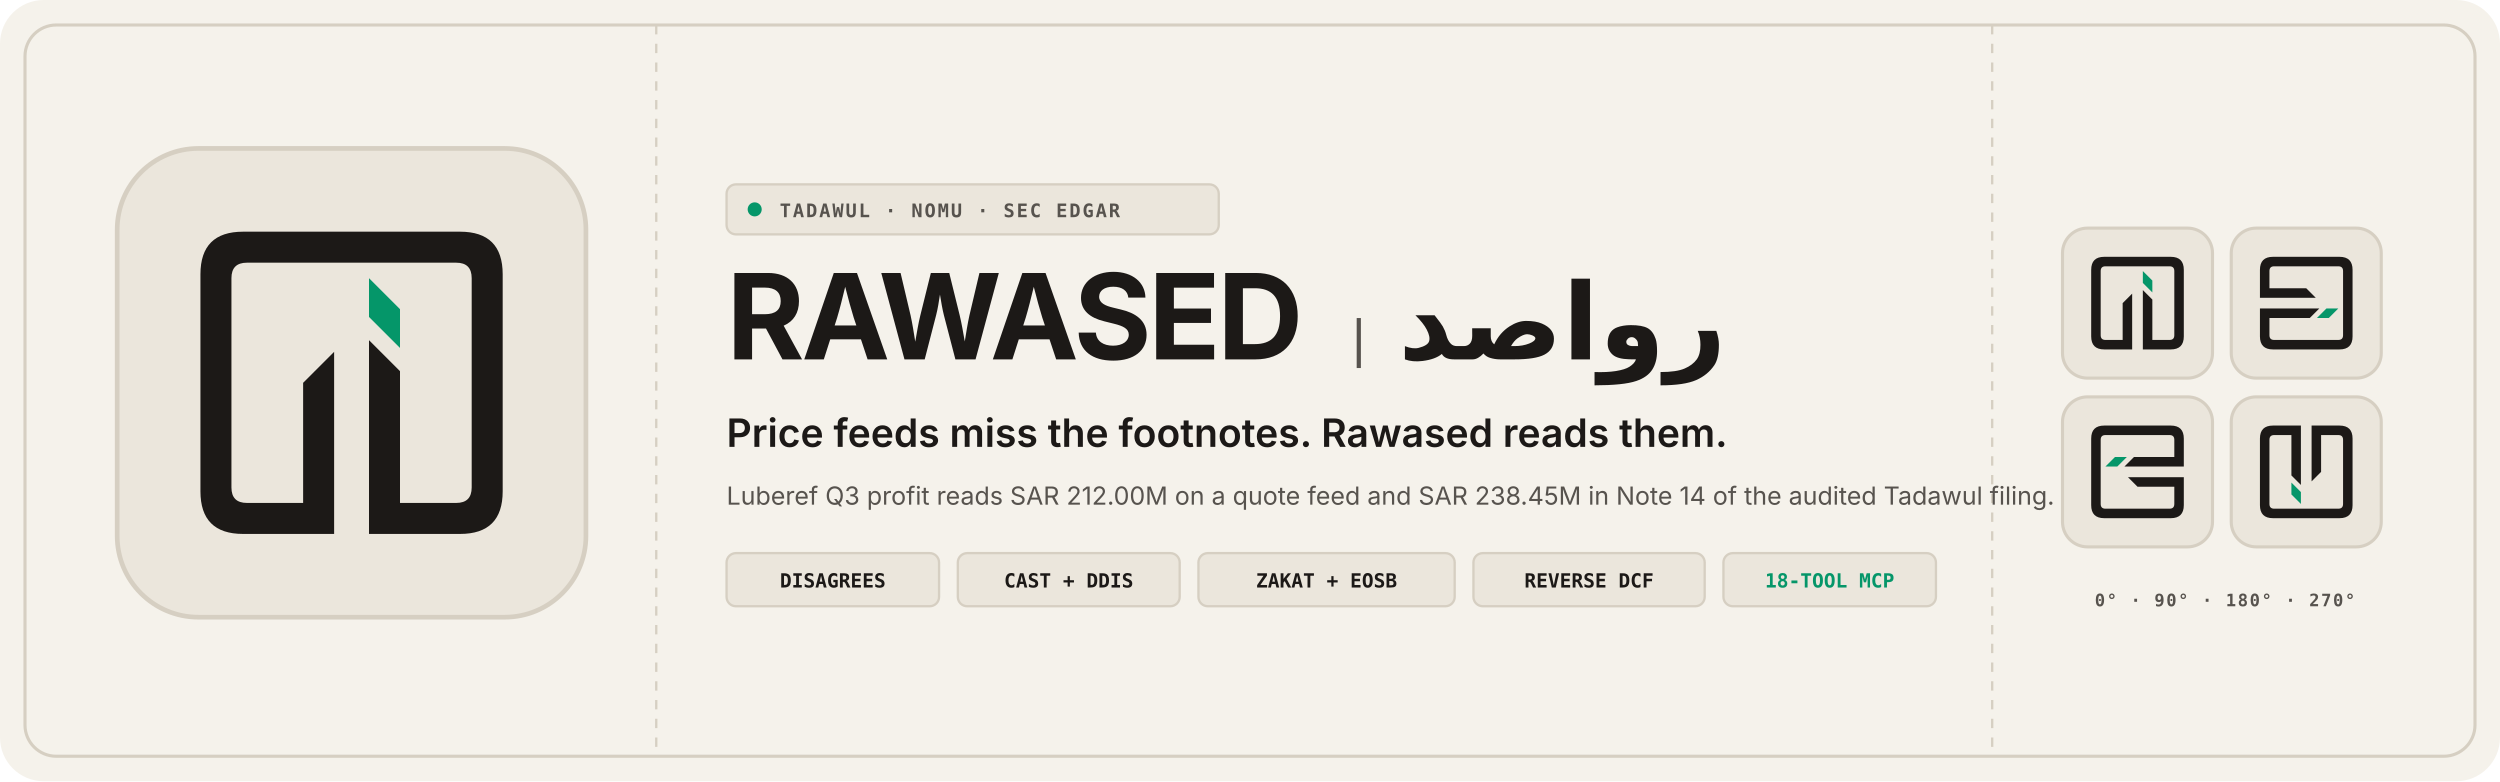
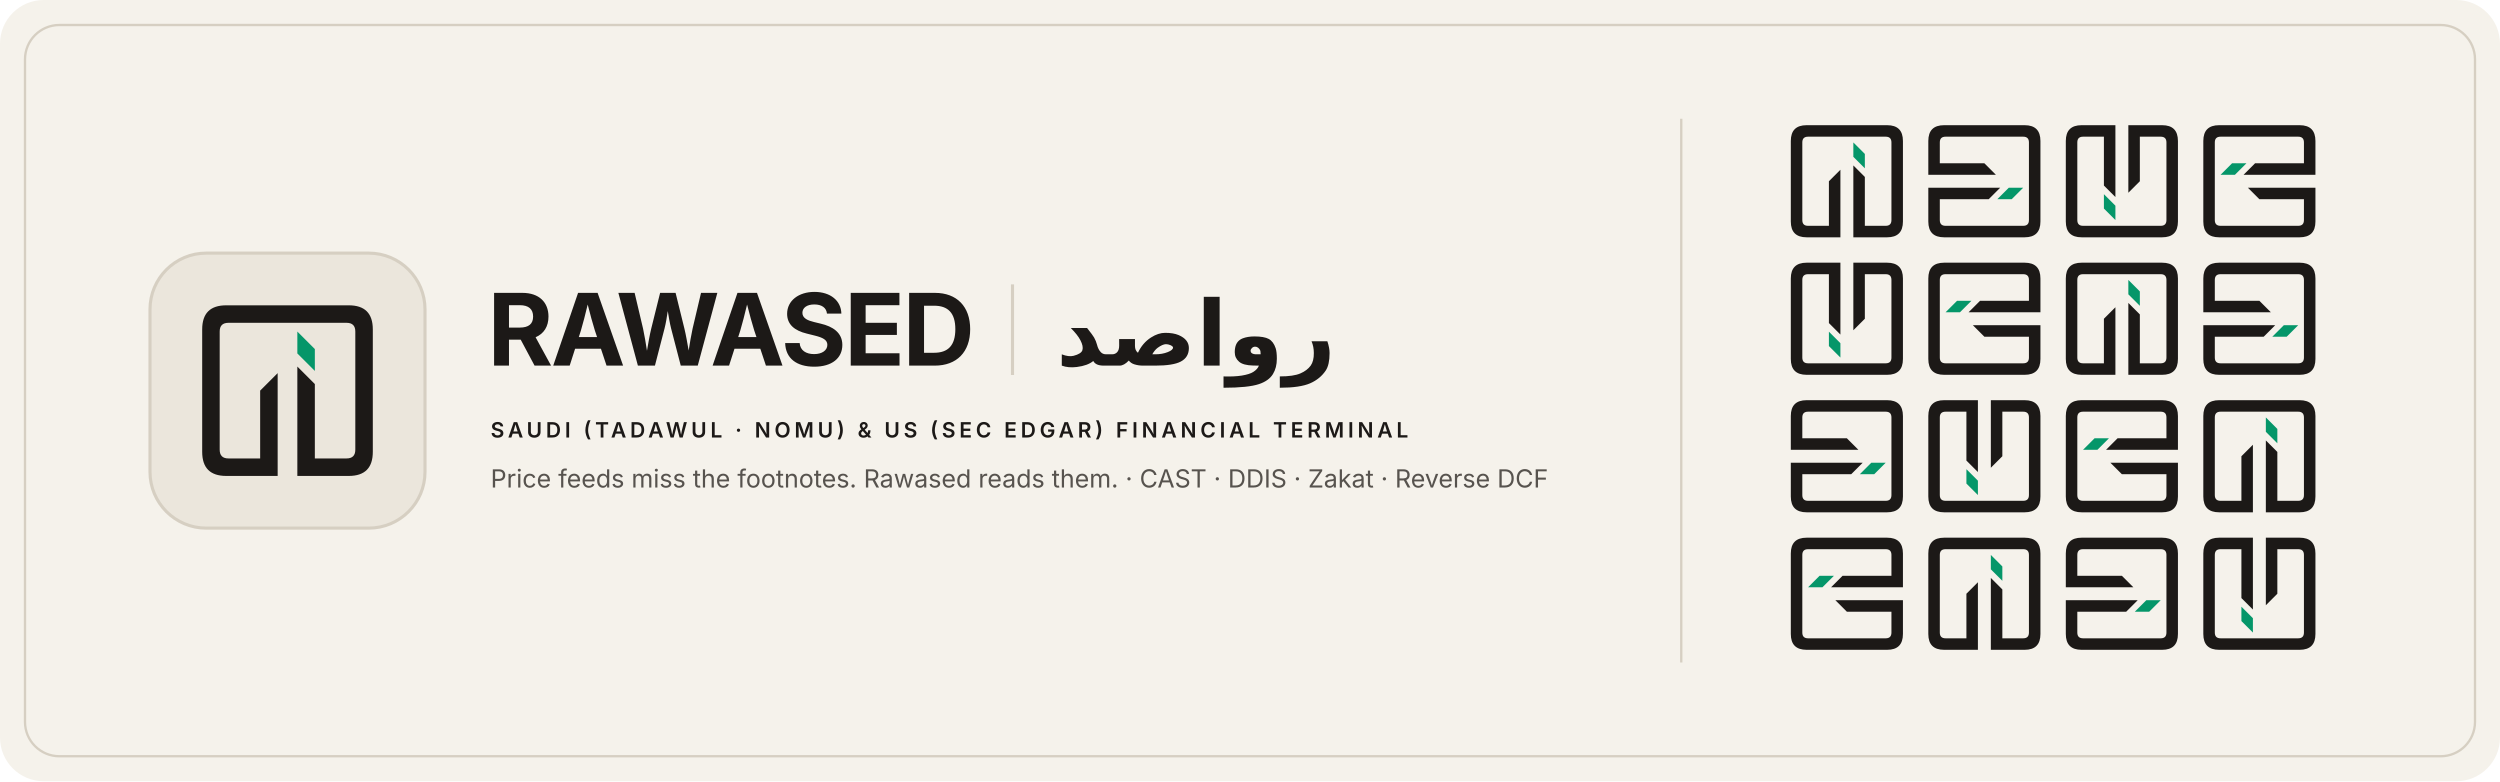
<svg xmlns="http://www.w3.org/2000/svg" viewBox="0 0 1600 500" width="1600" height="500">
  <rect width="1600" height="500" rx="28" fill="#F5F2EB" />
-   <rect x="16" y="16" width="1568" height="468" rx="20" fill="none" stroke="#D6CFC2" stroke-width="2" />
-   <line x1="420" y1="16" x2="420" y2="484" stroke="#D6CFC2" stroke-width="1.5" stroke-dasharray="6 6" />
-   <line x1="1275" y1="16" x2="1275" y2="484" stroke="#D6CFC2" stroke-width="1.5" stroke-dasharray="6 6" />
-   <g transform="translate(75, 95)">
-     <rect width="300" height="300" rx="52" fill="#EBE6DC" stroke="#D6CFC2" stroke-width="3" />
-     <svg x="26" y="26" width="248" height="248" viewBox="0 0 100 100">
+   <rect x="16" y="16" width="1568" height="468" rx="22" fill="none" stroke="#D6CFC2" stroke-width="1.5" />
+   <g transform="translate(96, 162)">
+     <rect width="176" height="176" rx="36" fill="#EBE6DC" stroke="#D6CFC2" stroke-width="2" />
+     <svg x="18" y="18" width="140" height="140" viewBox="0 0 100 100">
      <path d="M 37.5 50 L 45.5 42 V 89 H 22 Q 11 89 11 78 V 22 Q 11 11 22 11 H 78 Q 89 11 89 22 V 78 Q 89 89 78 89 H 54.5 V 39 L 62.5 47 V 81 H 77 Q 81 81 81 77 V 23 Q 81 19 77 19 H 23 Q 19 19 19 23 V 77 Q 19 81 23 81 H 37.5 Z" fill="#1C1917" />
      <polygon points="54.5,23 62.5,31 62.5,41 54.5,33" fill="#059669" />
    </svg>
  </g>
-   <g transform="translate(465, 118)">
-     <rect x="0" y="0" width="315" height="32" rx="6" fill="#EBE6DC" stroke="#D6CFC2" stroke-width="1.5" />
-     <circle cx="18" cy="16" r="4.5" fill="#059669" />
-     <text x="34" y="21" fill="#57534E" font-family="IBM Plex Mono, monospace" font-size="12" font-weight="600" letter-spacing="1.2">TADAWUL · NOMU · SEC EDGAR</text>
-     <text x="0" y="112" fill="#1C1917" font-family="IBM Plex Sans, -apple-system, sans-serif" font-size="76" font-weight="700" letter-spacing="-2">RAWASED</text>
-     <text x="395" y="110" fill="#57534E" font-family="IBM Plex Mono, monospace" font-size="32" font-weight="400">|</text>
-     <text x="430" y="112" fill="#1C1917" font-family="IBM Plex Sans Arabic, Geeza Pro, sans-serif" font-size="68" font-weight="700">رواصد</text>
-     <text x="0" y="168" fill="#1C1917" font-family="IBM Plex Sans, -apple-system, sans-serif" font-size="25" font-weight="600">Price feeds miss the footnotes. Rawased reads them.</text>
-     <text x="0" y="205" fill="#57534E" font-family="IBM Plex Sans, -apple-system, sans-serif" font-size="16" font-weight="400">Luberef Q3 profit reads SAR 212.00M on a quote feed and SAR 238.45M in Note 14 of the audited Tadawul filing.</text>
-     <g transform="translate(0, 236)">
-       <rect x="0" y="0" width="136" height="34" rx="6" fill="#EBE6DC" stroke="#D6CFC2" stroke-width="1.5" />
-       <text x="68" y="22" fill="#1C1917" font-family="IBM Plex Mono, monospace" font-size="12.5" font-weight="600" text-anchor="middle">DISAGREES</text>
-       <rect x="148" y="0" width="142" height="34" rx="6" fill="#EBE6DC" stroke="#D6CFC2" stroke-width="1.5" />
-       <text x="219" y="22" fill="#1C1917" font-family="IBM Plex Mono, monospace" font-size="12.5" font-weight="600" text-anchor="middle">CAST + DDIS</text>
-       <rect x="302" y="0" width="164" height="34" rx="6" fill="#EBE6DC" stroke="#D6CFC2" stroke-width="1.5" />
-       <text x="384" y="22" fill="#1C1917" font-family="IBM Plex Mono, monospace" font-size="12.5" font-weight="600" text-anchor="middle">ZAKAT + EOSB</text>
-       <rect x="478" y="0" width="148" height="34" rx="6" fill="#EBE6DC" stroke="#D6CFC2" stroke-width="1.5" />
-       <text x="552" y="22" fill="#1C1917" font-family="IBM Plex Mono, monospace" font-size="12.5" font-weight="600" text-anchor="middle">REVERSE DCF</text>
-       <rect x="638" y="0" width="136" height="34" rx="6" fill="#EBE6DC" stroke="#D6CFC2" stroke-width="1.5" />
-       <text x="706" y="22" fill="#059669" font-family="IBM Plex Mono, monospace" font-size="12.5" font-weight="600" text-anchor="middle">18-TOOL MCP</text>
-     </g>
+   <g transform="translate(312, 166)">
+     <text x="0" y="68" fill="#1C1917" font-family="IBM Plex Sans, -apple-system, sans-serif" font-size="64" font-weight="700" letter-spacing="-1.5">RAWASED</text>
+     <line x1="336" y1="16" x2="336" y2="74" stroke="#D6CFC2" stroke-width="2" />
+     <text x="364" y="68" fill="#1C1917" font-family="IBM Plex Sans Arabic, Geeza Pro, sans-serif" font-size="58" font-weight="700">رواصد</text>
+     <text x="2" y="114" fill="#1C1917" font-family="-apple-system, SF Pro Text, Helvetica Neue, sans-serif" font-size="13.5" font-weight="600" letter-spacing="2.4">SAUDI (TADAWUL · NOMU) &amp; US (SEC EDGAR) FINANCIAL TERMINAL</text>
+     <text x="2" y="146" fill="#57534E" font-family="-apple-system, SF Pro Text, Helvetica Neue, sans-serif" font-size="16" font-weight="400">Price feeds miss the footnotes. Rawased reads them. · CAST · DDIS · Zakat · Reverse DCF</text>
  </g>
-   <g transform="translate(1320,146)">
-     <rect width="96" height="96" rx="16" fill="#EBE6DC" stroke="#D6CFC2" stroke-width="2" />
-     <svg x="10" y="10" width="76" height="76" viewBox="0 0 100 100">
+   <line x1="1076" y1="76" x2="1076" y2="424" stroke="#D6CFC2" stroke-width="1.5" />
+   <g transform="translate(1136,70)">
+     <svg x="0" y="0" width="92" height="92" viewBox="0 0 100 100">
      <g transform="rotate(0 50 50)">
        <path d="M 37.5 50 L 45.5 42 V 89 H 22 Q 11 89 11 78 V 22 Q 11 11 22 11 H 78 Q 89 11 89 22 V 78 Q 89 89 78 89 H 54.5 V 39 L 62.5 47 V 81 H 77 Q 81 81 81 77 V 23 Q 81 19 77 19 H 23 Q 19 19 19 23 V 77 Q 19 81 23 81 H 37.5 Z" fill="#1C1917" />
        <polygon points="54.5,23 62.5,31 62.5,41 54.5,33" fill="#059669" />
      </g>
    </svg>
  </g>
-   <g transform="translate(1428,146)">
-     <rect width="96" height="96" rx="16" fill="#EBE6DC" stroke="#D6CFC2" stroke-width="2" />
-     <svg x="10" y="10" width="76" height="76" viewBox="0 0 100 100">
+   <g transform="translate(1224,70)">
+     <svg x="0" y="0" width="92" height="92" viewBox="0 0 100 100">
      <g transform="rotate(90 50 50)">
        <path d="M 37.5 50 L 45.5 42 V 89 H 22 Q 11 89 11 78 V 22 Q 11 11 22 11 H 78 Q 89 11 89 22 V 78 Q 89 89 78 89 H 54.5 V 39 L 62.5 47 V 81 H 77 Q 81 81 81 77 V 23 Q 81 19 77 19 H 23 Q 19 19 19 23 V 77 Q 19 81 23 81 H 37.5 Z" fill="#1C1917" />
        <polygon points="54.5,23 62.5,31 62.5,41 54.5,33" fill="#059669" />
      </g>
    </svg>
  </g>
-   <g transform="translate(1320,254)">
-     <rect width="96" height="96" rx="16" fill="#EBE6DC" stroke="#D6CFC2" stroke-width="2" />
-     <svg x="10" y="10" width="76" height="76" viewBox="0 0 100 100">
+   <g transform="translate(1312,70)">
+     <svg x="0" y="0" width="92" height="92" viewBox="0 0 100 100">
+       <g transform="rotate(180 50 50)">
+         <path d="M 37.5 50 L 45.5 42 V 89 H 22 Q 11 89 11 78 V 22 Q 11 11 22 11 H 78 Q 89 11 89 22 V 78 Q 89 89 78 89 H 54.5 V 39 L 62.5 47 V 81 H 77 Q 81 81 81 77 V 23 Q 81 19 77 19 H 23 Q 19 19 19 23 V 77 Q 19 81 23 81 H 37.5 Z" fill="#1C1917" />
+         <polygon points="54.5,23 62.5,31 62.5,41 54.5,33" fill="#059669" />
+       </g>
+     </svg>
+   </g>
+   <g transform="translate(1400,70)">
+     <svg x="0" y="0" width="92" height="92" viewBox="0 0 100 100">
      <g transform="rotate(270 50 50)">
        <path d="M 37.5 50 L 45.5 42 V 89 H 22 Q 11 89 11 78 V 22 Q 11 11 22 11 H 78 Q 89 11 89 22 V 78 Q 89 89 78 89 H 54.5 V 39 L 62.5 47 V 81 H 77 Q 81 81 81 77 V 23 Q 81 19 77 19 H 23 Q 19 19 19 23 V 77 Q 19 81 23 81 H 37.5 Z" fill="#1C1917" />
        <polygon points="54.5,23 62.5,31 62.5,41 54.5,33" fill="#059669" />
      </g>
    </svg>
  </g>
-   <g transform="translate(1428,254)">
-     <rect width="96" height="96" rx="16" fill="#EBE6DC" stroke="#D6CFC2" stroke-width="2" />
-     <svg x="10" y="10" width="76" height="76" viewBox="0 0 100 100">
+   <g transform="translate(1136,158)">
+     <svg x="0" y="0" width="92" height="92" viewBox="0 0 100 100">
      <g transform="rotate(180 50 50)">
        <path d="M 37.5 50 L 45.5 42 V 89 H 22 Q 11 89 11 78 V 22 Q 11 11 22 11 H 78 Q 89 11 89 22 V 78 Q 89 89 78 89 H 54.5 V 39 L 62.5 47 V 81 H 77 Q 81 81 81 77 V 23 Q 81 19 77 19 H 23 Q 19 19 19 23 V 77 Q 19 81 23 81 H 37.5 Z" fill="#1C1917" />
        <polygon points="54.5,23 62.5,31 62.5,41 54.5,33" fill="#059669" />
      </g>
    </svg>
  </g>
-   <text x="1424" y="388" fill="#57534E" font-family="IBM Plex Mono, monospace" font-size="11" font-weight="600" text-anchor="middle" letter-spacing="1">0° · 90° · 180° · 270°</text>
+   <g transform="translate(1224,158)">
+     <svg x="0" y="0" width="92" height="92" viewBox="0 0 100 100">
+       <g transform="rotate(270 50 50)">
+         <path d="M 37.5 50 L 45.5 42 V 89 H 22 Q 11 89 11 78 V 22 Q 11 11 22 11 H 78 Q 89 11 89 22 V 78 Q 89 89 78 89 H 54.5 V 39 L 62.5 47 V 81 H 77 Q 81 81 81 77 V 23 Q 81 19 77 19 H 23 Q 19 19 19 23 V 77 Q 19 81 23 81 H 37.5 Z" fill="#1C1917" />
+         <polygon points="54.5,23 62.5,31 62.5,41 54.5,33" fill="#059669" />
+       </g>
+     </svg>
+   </g>
+   <g transform="translate(1312,158)">
+     <svg x="0" y="0" width="92" height="92" viewBox="0 0 100 100">
+       <g transform="rotate(0 50 50)">
+         <path d="M 37.5 50 L 45.5 42 V 89 H 22 Q 11 89 11 78 V 22 Q 11 11 22 11 H 78 Q 89 11 89 22 V 78 Q 89 89 78 89 H 54.5 V 39 L 62.5 47 V 81 H 77 Q 81 81 81 77 V 23 Q 81 19 77 19 H 23 Q 19 19 19 23 V 77 Q 19 81 23 81 H 37.5 Z" fill="#1C1917" />
+         <polygon points="54.5,23 62.5,31 62.5,41 54.5,33" fill="#059669" />
+       </g>
+     </svg>
+   </g>
+   <g transform="translate(1400,158)">
+     <svg x="0" y="0" width="92" height="92" viewBox="0 0 100 100">
+       <g transform="rotate(90 50 50)">
+         <path d="M 37.5 50 L 45.5 42 V 89 H 22 Q 11 89 11 78 V 22 Q 11 11 22 11 H 78 Q 89 11 89 22 V 78 Q 89 89 78 89 H 54.5 V 39 L 62.5 47 V 81 H 77 Q 81 81 81 77 V 23 Q 81 19 77 19 H 23 Q 19 19 19 23 V 77 Q 19 81 23 81 H 37.5 Z" fill="#1C1917" />
+         <polygon points="54.5,23 62.5,31 62.5,41 54.5,33" fill="#059669" />
+       </g>
+     </svg>
+   </g>
+   <g transform="translate(1136,246)">
+     <svg x="0" y="0" width="92" height="92" viewBox="0 0 100 100">
+       <g transform="rotate(90 50 50)">
+         <path d="M 37.5 50 L 45.5 42 V 89 H 22 Q 11 89 11 78 V 22 Q 11 11 22 11 H 78 Q 89 11 89 22 V 78 Q 89 89 78 89 H 54.5 V 39 L 62.5 47 V 81 H 77 Q 81 81 81 77 V 23 Q 81 19 77 19 H 23 Q 19 19 19 23 V 77 Q 19 81 23 81 H 37.5 Z" fill="#1C1917" />
+         <polygon points="54.5,23 62.5,31 62.5,41 54.5,33" fill="#059669" />
+       </g>
+     </svg>
+   </g>
+   <g transform="translate(1224,246)">
+     <svg x="0" y="0" width="92" height="92" viewBox="0 0 100 100">
+       <g transform="rotate(180 50 50)">
+         <path d="M 37.5 50 L 45.5 42 V 89 H 22 Q 11 89 11 78 V 22 Q 11 11 22 11 H 78 Q 89 11 89 22 V 78 Q 89 89 78 89 H 54.5 V 39 L 62.5 47 V 81 H 77 Q 81 81 81 77 V 23 Q 81 19 77 19 H 23 Q 19 19 19 23 V 77 Q 19 81 23 81 H 37.5 Z" fill="#1C1917" />
+         <polygon points="54.5,23 62.5,31 62.5,41 54.5,33" fill="#059669" />
+       </g>
+     </svg>
+   </g>
+   <g transform="translate(1312,246)">
+     <svg x="0" y="0" width="92" height="92" viewBox="0 0 100 100">
+       <g transform="rotate(270 50 50)">
+         <path d="M 37.5 50 L 45.5 42 V 89 H 22 Q 11 89 11 78 V 22 Q 11 11 22 11 H 78 Q 89 11 89 22 V 78 Q 89 89 78 89 H 54.5 V 39 L 62.5 47 V 81 H 77 Q 81 81 81 77 V 23 Q 81 19 77 19 H 23 Q 19 19 19 23 V 77 Q 19 81 23 81 H 37.5 Z" fill="#1C1917" />
+         <polygon points="54.5,23 62.5,31 62.5,41 54.5,33" fill="#059669" />
+       </g>
+     </svg>
+   </g>
+   <g transform="translate(1400,246)">
+     <svg x="0" y="0" width="92" height="92" viewBox="0 0 100 100">
+       <g transform="rotate(0 50 50)">
+         <path d="M 37.5 50 L 45.5 42 V 89 H 22 Q 11 89 11 78 V 22 Q 11 11 22 11 H 78 Q 89 11 89 22 V 78 Q 89 89 78 89 H 54.5 V 39 L 62.5 47 V 81 H 77 Q 81 81 81 77 V 23 Q 81 19 77 19 H 23 Q 19 19 19 23 V 77 Q 19 81 23 81 H 37.5 Z" fill="#1C1917" />
+         <polygon points="54.5,23 62.5,31 62.5,41 54.5,33" fill="#059669" />
+       </g>
+     </svg>
+   </g>
+   <g transform="translate(1136,334)">
+     <svg x="0" y="0" width="92" height="92" viewBox="0 0 100 100">
+       <g transform="rotate(270 50 50)">
+         <path d="M 37.5 50 L 45.5 42 V 89 H 22 Q 11 89 11 78 V 22 Q 11 11 22 11 H 78 Q 89 11 89 22 V 78 Q 89 89 78 89 H 54.5 V 39 L 62.5 47 V 81 H 77 Q 81 81 81 77 V 23 Q 81 19 77 19 H 23 Q 19 19 19 23 V 77 Q 19 81 23 81 H 37.5 Z" fill="#1C1917" />
+         <polygon points="54.5,23 62.5,31 62.5,41 54.5,33" fill="#059669" />
+       </g>
+     </svg>
+   </g>
+   <g transform="translate(1224,334)">
+     <svg x="0" y="0" width="92" height="92" viewBox="0 0 100 100">
+       <g transform="rotate(0 50 50)">
+         <path d="M 37.5 50 L 45.5 42 V 89 H 22 Q 11 89 11 78 V 22 Q 11 11 22 11 H 78 Q 89 11 89 22 V 78 Q 89 89 78 89 H 54.5 V 39 L 62.5 47 V 81 H 77 Q 81 81 81 77 V 23 Q 81 19 77 19 H 23 Q 19 19 19 23 V 77 Q 19 81 23 81 H 37.5 Z" fill="#1C1917" />
+         <polygon points="54.5,23 62.5,31 62.5,41 54.5,33" fill="#059669" />
+       </g>
+     </svg>
+   </g>
+   <g transform="translate(1312,334)">
+     <svg x="0" y="0" width="92" height="92" viewBox="0 0 100 100">
+       <g transform="rotate(90 50 50)">
+         <path d="M 37.5 50 L 45.5 42 V 89 H 22 Q 11 89 11 78 V 22 Q 11 11 22 11 H 78 Q 89 11 89 22 V 78 Q 89 89 78 89 H 54.5 V 39 L 62.5 47 V 81 H 77 Q 81 81 81 77 V 23 Q 81 19 77 19 H 23 Q 19 19 19 23 V 77 Q 19 81 23 81 H 37.5 Z" fill="#1C1917" />
+         <polygon points="54.5,23 62.5,31 62.5,41 54.5,33" fill="#059669" />
+       </g>
+     </svg>
+   </g>
+   <g transform="translate(1400,334)">
+     <svg x="0" y="0" width="92" height="92" viewBox="0 0 100 100">
+       <g transform="rotate(180 50 50)">
+         <path d="M 37.5 50 L 45.5 42 V 89 H 22 Q 11 89 11 78 V 22 Q 11 11 22 11 H 78 Q 89 11 89 22 V 78 Q 89 89 78 89 H 54.5 V 39 L 62.5 47 V 81 H 77 Q 81 81 81 77 V 23 Q 81 19 77 19 H 23 Q 19 19 19 23 V 77 Q 19 81 23 81 H 37.5 Z" fill="#1C1917" />
+         <polygon points="54.5,23 62.5,31 62.5,41 54.5,33" fill="#059669" />
+       </g>
+     </svg>
+   </g>
</svg>
